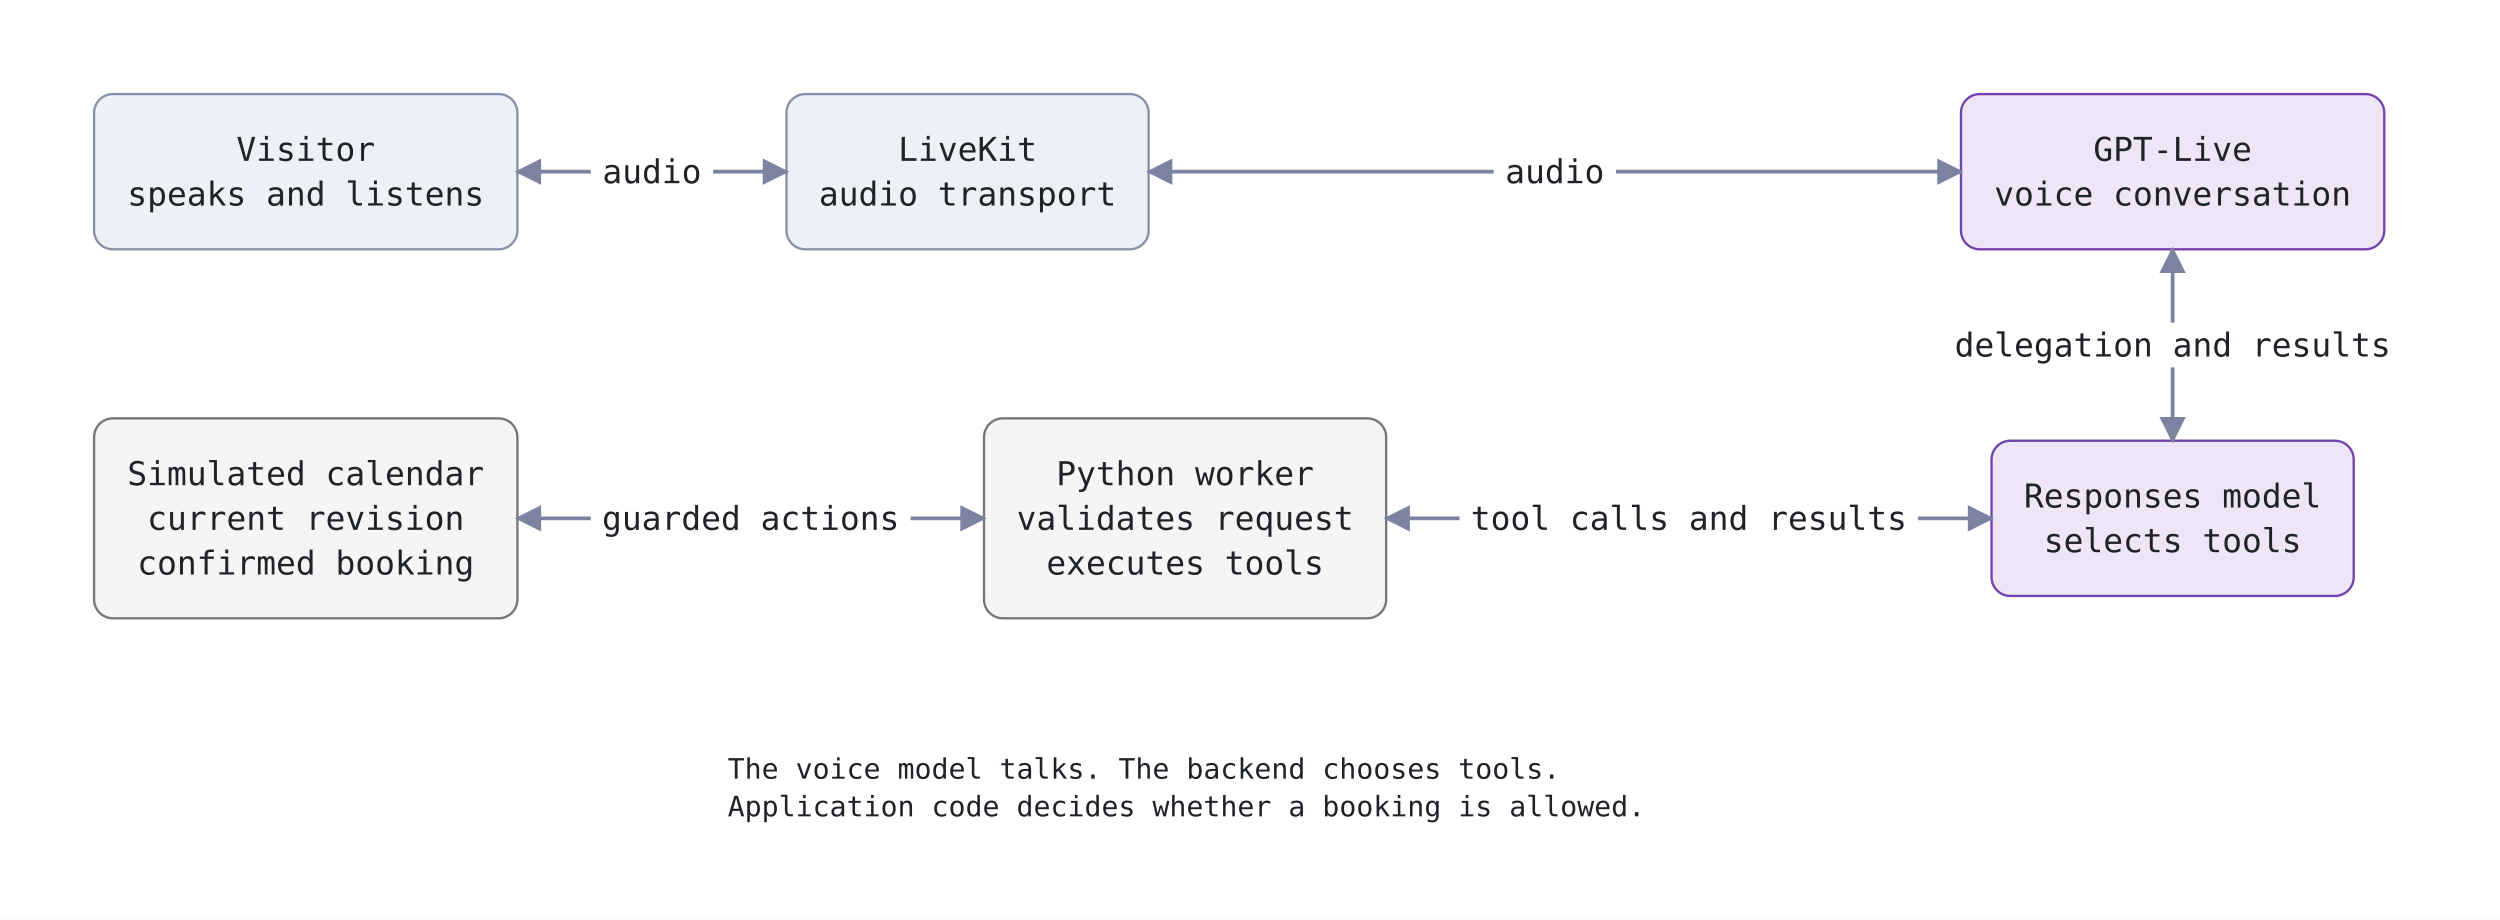
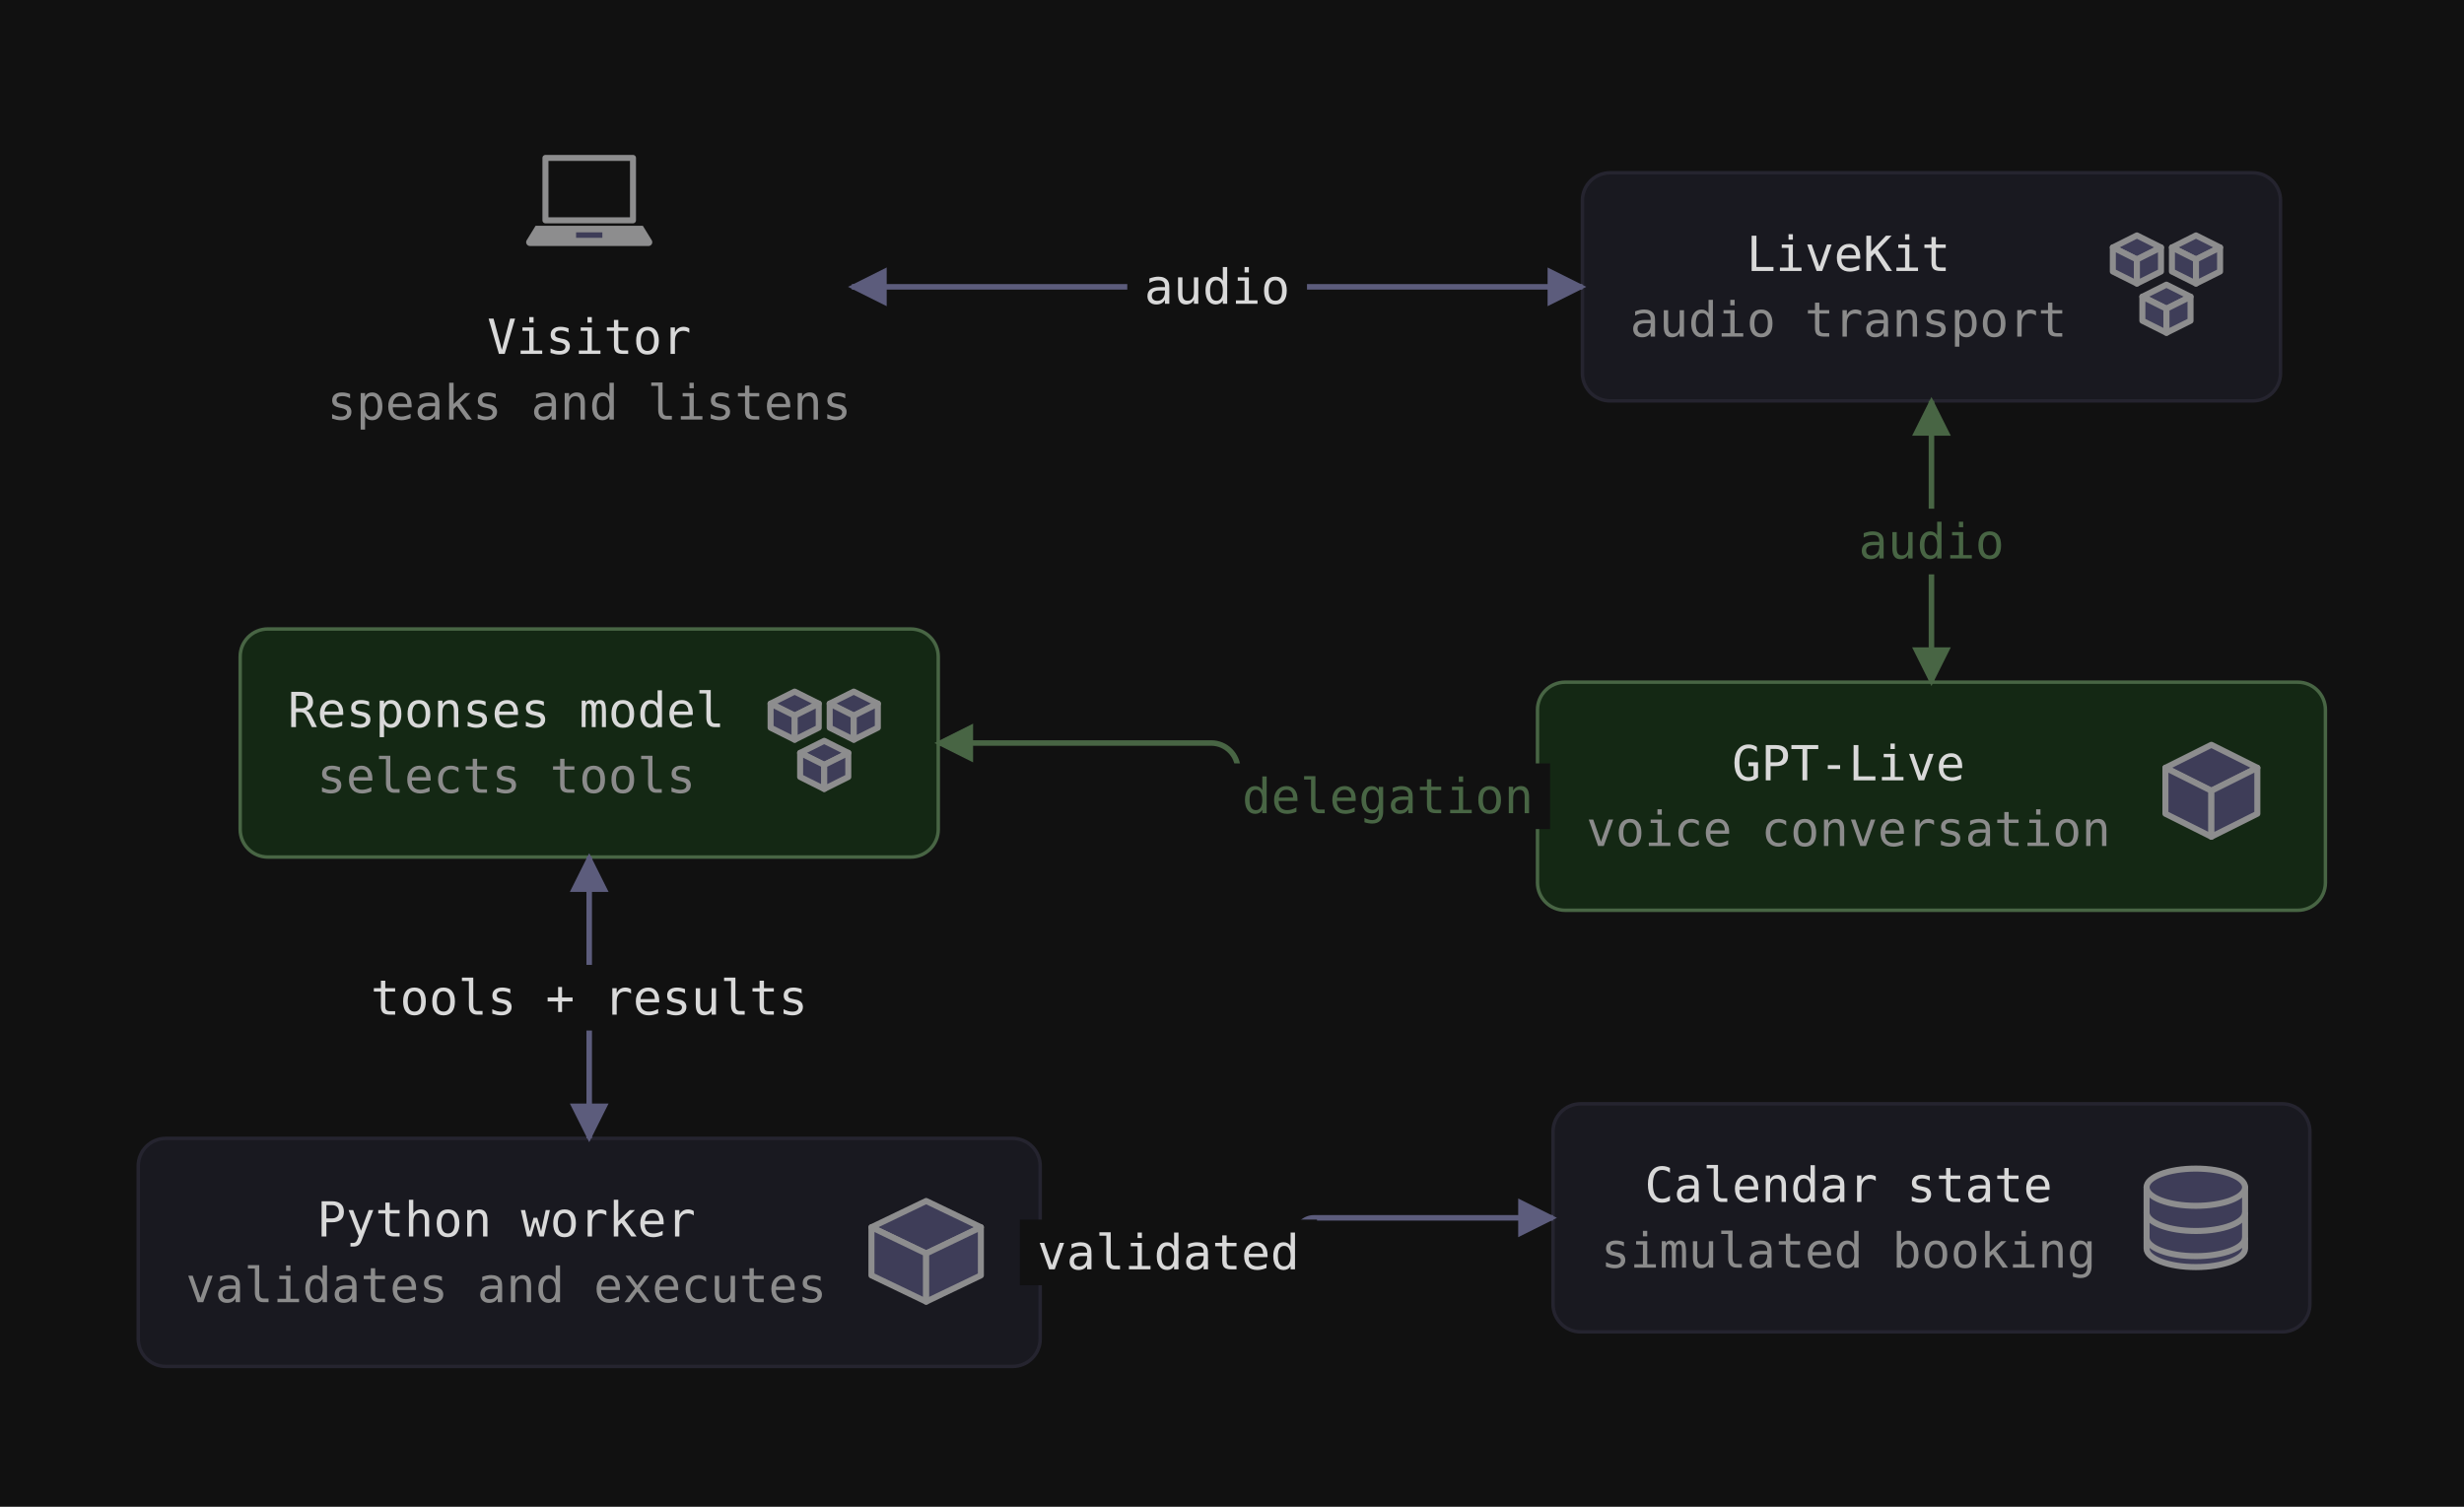
- <svg xmlns="http://www.w3.org/2000/svg" width="1063" height="391" viewBox="0 0 1063 391" font-family="'DejaVu Sans Mono', 'Menlo', 'Consolas', 'Liberation Mono', 'Courier New', monospace" font-size="14px">
+ <svg xmlns="http://www.w3.org/2000/svg" width="713" height="436" viewBox="0 0 713 436" font-family="'DejaVu Sans Mono', 'Menlo', 'Consolas', 'Liberation Mono', 'Courier New', monospace" font-size="14px">
  <defs>
-     <marker id="r255d76cc-arrow-7c83a0" viewBox="0 0 10 10" refX="9" refY="5" markerWidth="7" markerHeight="7" orient="auto-start-reverse">
-       <path d="M 0 0 L 10 5 L 0 10 z" fill="#7c83a0" />
+     <marker id="arrow-5c5c7c" viewBox="0 0 10 10" refX="9" refY="5" markerWidth="7" markerHeight="7" orient="auto-start-reverse">
+       <path d="M 0 0 L 10 5 L 0 10 z" fill="#5c5c7c" />
+     </marker>
+     <marker id="arrow-5c5c7c-back" viewBox="0 0 10 10" refX="9" refY="5" markerWidth="7" markerHeight="7" orient="auto-start-reverse">
+       <path d="M 0 0 L 10 5 L 0 10 z" fill="#5c5c7c" />
+     </marker>
+     <marker id="arrow-486544" viewBox="0 0 10 10" refX="9" refY="5" markerWidth="7" markerHeight="7" orient="auto-start-reverse">
+       <path d="M 0 0 L 10 5 L 0 10 z" fill="#486544" />
+     </marker>
+     <marker id="arrow-486544-back" viewBox="0 0 10 10" refX="9" refY="5" markerWidth="7" markerHeight="7" orient="auto-start-reverse">
+       <path d="M 0 0 L 10 5 L 0 10 z" fill="#486544" />
    </marker>
  </defs>
-   <rect x="0" y="0" width="1063" height="391" fill="#ffffff" />
-   <path d="M48 40 H212 a8 8 0 0 1 8 8 V98 a8 8 0 0 1 -8 8 H48 a8 8 0 0 1 -8 -8 V48 a8 8 0 0 1 8 -8 Z" fill="#eef0f7" stroke="#8a90a8" />
-   <text x="130" y="68.4" fill="#1f2328" text-anchor="middle">Visitor</text>
-   <text x="130" y="87.4" fill="#1f2328" text-anchor="middle">speaks and listens</text>
-   <path d="M342.4 40 H480.4 a8 8 0 0 1 8 8 V98 a8 8 0 0 1 -8 8 H342.4 a8 8 0 0 1 -8 -8 V48 a8 8 0 0 1 8 -8 Z" fill="#eef0f7" stroke="#8a90a8" />
-   <text x="411.4" y="68.4" fill="#1f2328" text-anchor="middle">LiveKit</text>
-   <text x="411.4" y="87.4" fill="#1f2328" text-anchor="middle">audio transport</text>
-   <path d="M841.8 40 H1005.8 a8 8 0 0 1 8 8 V98 a8 8 0 0 1 -8 8 H841.8 a8 8 0 0 1 -8 -8 V48 a8 8 0 0 1 8 -8 Z" fill="#eee6f7" stroke="#7243ad" />
-   <text x="923.8" y="68.4" fill="#1f2328" text-anchor="middle">GPT-Live</text>
-   <text x="923.8" y="87.4" fill="#1f2328" text-anchor="middle">voice conversation</text>
-   <path d="M854.8 187.4 H992.8 a8 8 0 0 1 8 8 V245.4 a8 8 0 0 1 -8 8 H854.8 a8 8 0 0 1 -8 -8 V195.4 a8 8 0 0 1 8 -8 Z" fill="#eee6f7" stroke="#7243ad" />
-   <text x="923.8" y="215.8" fill="#1f2328" text-anchor="middle">Responses model</text>
-   <text x="923.8" y="234.8" fill="#1f2328" text-anchor="middle">selects tools</text>
-   <path d="M426.4 177.9 H581.4 a8 8 0 0 1 8 8 V254.9 a8 8 0 0 1 -8 8 H426.4 a8 8 0 0 1 -8 -8 V185.9 a8 8 0 0 1 8 -8 Z" fill="#f5f5f5" stroke="#777777" />
-   <text x="503.9" y="206.3" fill="#1f2328" text-anchor="middle">Python worker</text>
-   <text x="503.9" y="225.3" fill="#1f2328" text-anchor="middle">validates request</text>
-   <text x="503.9" y="244.3" fill="#1f2328" text-anchor="middle">executes tools</text>
-   <path d="M48 177.9 H212 a8 8 0 0 1 8 8 V254.9 a8 8 0 0 1 -8 8 H48 a8 8 0 0 1 -8 -8 V185.9 a8 8 0 0 1 8 -8 Z" fill="#f5f5f5" stroke="#777777" />
-   <text x="130" y="206.3" fill="#1f2328" text-anchor="middle">Simulated calendar</text>
-   <text x="130" y="225.3" fill="#1f2328" text-anchor="middle">current revision</text>
-   <text x="130" y="244.3" fill="#1f2328" text-anchor="middle">confirmed booking</text>
-   <g font-size="12px">
-     <text x="309.4" y="331.1" fill="#1f2328" text-anchor="start">The voice model talks. The backend chooses tools.</text>
-     <text x="309.4" y="347.1" fill="#1f2328" text-anchor="start">Application code decides whether a booking is allowed.</text>
+   <rect x="0" y="0" width="713" height="436" fill="#111111" />
+   <g transform="translate(151.5 40) scale(1.58333)">
+     <path d="M4 3.6 h16 v11.4 h-16 Z" fill="#111111" stroke="#8d8d8e" stroke-width="1.1" stroke-linejoin="round" />
+     <path d="M2.2 16 h19.6 l1.6 2.6 a0.7 0.7 0 0 1 -0.6 1.1 h-21.6 a0.7 0.7 0 0 1 -0.6 -1.1 Z" fill="#8d8d8e" />
+     <path d="M9.6 17.2 h4.8 v1 h-4.8 Z" fill="#3e3d58" />
  </g>
-   <path d="M 220 73 L 334.4 73" fill="none" stroke="#7c83a0" stroke-width="1.6" marker-end="url(#r255d76cc-arrow-7c83a0)" marker-start="url(#r255d76cc-arrow-7c83a0)" />
-   <rect x="251.2" y="63.5" width="52" height="19" fill="#ffffff" />
-   <text x="277.2" y="77.9" fill="#1f2328" text-anchor="middle">audio</text>
-   <path d="M 488.4 73 L 833.8 73" fill="none" stroke="#7c83a0" stroke-width="1.6" marker-end="url(#r255d76cc-arrow-7c83a0)" marker-start="url(#r255d76cc-arrow-7c83a0)" />
-   <rect x="635.1" y="63.5" width="52" height="19" fill="#ffffff" />
-   <text x="661.1" y="77.9" fill="#1f2328" text-anchor="middle">audio</text>
-   <path d="M 923.8 106 L 923.8 187.4" fill="none" stroke="#7c83a0" stroke-width="1.6" marker-end="url(#r255d76cc-arrow-7c83a0)" marker-start="url(#r255d76cc-arrow-7c83a0)" />
-   <rect x="826.3" y="137.2" width="195" height="19" fill="#ffffff" />
-   <text x="923.8" y="151.6" fill="#1f2328" text-anchor="middle">delegation and results</text>
-   <path d="M 846.8 220.4 L 589.4 220.4" fill="none" stroke="#7c83a0" stroke-width="1.6" marker-end="url(#r255d76cc-arrow-7c83a0)" marker-start="url(#r255d76cc-arrow-7c83a0)" />
-   <rect x="620.6" y="210.9" width="195" height="19" fill="#ffffff" />
-   <text x="718.1" y="225.3" fill="#1f2328" text-anchor="middle">tool calls and results</text>
-   <path d="M 418.4 220.4 L 220 220.4" fill="none" stroke="#7c83a0" stroke-width="1.6" marker-end="url(#r255d76cc-arrow-7c83a0)" marker-start="url(#r255d76cc-arrow-7c83a0)" />
-   <rect x="251.2" y="210.9" width="136" height="19" fill="#ffffff" />
-   <text x="319.2" y="225.3" fill="#1f2328" text-anchor="middle">guarded actions</text>
+   <text x="170.5" y="102.4" fill="#d9d9d9" text-anchor="middle">Visitor</text>
+   <text x="170.5" y="121.4" fill="#8b8b8b" text-anchor="middle">speaks and listens</text>
+   <path d="M465.9 50 H651.9 a8 8 0 0 1 8 8 V108 a8 8 0 0 1 -8 8 H465.9 a8 8 0 0 1 -8 -8 V58 a8 8 0 0 1 8 -8 Z" fill="#191920" stroke="#25242f" />
+   <text x="534.9" y="78.4" fill="#d9d9d9" text-anchor="middle">LiveKit</text>
+   <text x="534.9" y="97.4" fill="#8b8b8b" text-anchor="middle">audio transport</text>
+   <g transform="translate(607.9 64) scale(1.58333)">
+     <path d="M6.6 2.6 L11 4.8 L6.6 7 L2.2 4.8 Z" fill="#3e3d58" stroke="#8d8d8e" stroke-width="1.1" stroke-linejoin="round" />
+     <path d="M2.2 4.8 L6.6 7 L6.6 11.4 L2.2 9.2 Z" fill="#3e3d58" stroke="#8d8d8e" stroke-width="1.1" stroke-linejoin="round" />
+     <path d="M11 4.8 L6.6 7 L6.6 11.4 L11 9.2 Z" fill="#3e3d58" stroke="#8d8d8e" stroke-width="1.1" stroke-linejoin="round" />
+     <path d="M17.4 2.6 L21.8 4.8 L17.4 7 L13 4.8 Z" fill="#3e3d58" stroke="#8d8d8e" stroke-width="1.1" stroke-linejoin="round" />
+     <path d="M13 4.8 L17.4 7 L17.4 11.4 L13 9.2 Z" fill="#3e3d58" stroke="#8d8d8e" stroke-width="1.1" stroke-linejoin="round" />
+     <path d="M21.8 4.8 L17.4 7 L17.4 11.4 L21.8 9.2 Z" fill="#3e3d58" stroke="#8d8d8e" stroke-width="1.1" stroke-linejoin="round" />
+     <path d="M12 11.6 L16.4 13.8 L12 16 L7.6 13.8 Z" fill="#3e3d58" stroke="#8d8d8e" stroke-width="1.1" stroke-linejoin="round" />
+     <path d="M7.6 13.8 L12 16 L12 20.4 L7.6 18.2 Z" fill="#3e3d58" stroke="#8d8d8e" stroke-width="1.1" stroke-linejoin="round" />
+     <path d="M16.4 13.8 L12 16 L12 20.4 L16.4 18.2 Z" fill="#3e3d58" stroke="#8d8d8e" stroke-width="1.1" stroke-linejoin="round" />
+   </g>
+   <path d="M452.9 197.4 H664.9 a8 8 0 0 1 8 8 V255.4 a8 8 0 0 1 -8 8 H452.9 a8 8 0 0 1 -8 -8 V205.4 a8 8 0 0 1 8 -8 Z" fill="#142814" stroke="#486544" />
+   <text x="534.9" y="225.8" fill="#d9d9d9" text-anchor="middle">GPT-Live</text>
+   <text x="534.9" y="244.8" fill="#8b8b8b" text-anchor="middle">voice conversation</text>
+   <g transform="translate(620.9 211.4) scale(1.58333)">
+     <path d="M12 2.6 L20.4 6.8 L12 11 L3.6 6.8 Z" fill="#3e3d58" stroke="#8d8d8e" stroke-width="1.1" stroke-linejoin="round" />
+     <path d="M3.6 6.8 L12 11 L12 19.4 L3.6 15.2 Z" fill="#3e3d58" stroke="#8d8d8e" stroke-width="1.1" stroke-linejoin="round" />
+     <path d="M20.4 6.8 L12 11 L12 19.4 L20.4 15.2 Z" fill="#3e3d58" stroke="#8d8d8e" stroke-width="1.1" stroke-linejoin="round" />
+   </g>
+   <path d="M77.5 182 H263.5 a8 8 0 0 1 8 8 V240 a8 8 0 0 1 -8 8 H77.5 a8 8 0 0 1 -8 -8 V190 a8 8 0 0 1 8 -8 Z" fill="#142814" stroke="#486544" />
+   <text x="146.5" y="210.4" fill="#d9d9d9" text-anchor="middle">Responses model</text>
+   <text x="146.5" y="229.4" fill="#8b8b8b" text-anchor="middle">selects tools</text>
+   <g transform="translate(219.5 196) scale(1.58333)">
+     <path d="M6.6 2.6 L11 4.8 L6.6 7 L2.2 4.8 Z" fill="#3e3d58" stroke="#8d8d8e" stroke-width="1.1" stroke-linejoin="round" />
+     <path d="M2.2 4.8 L6.6 7 L6.6 11.4 L2.2 9.2 Z" fill="#3e3d58" stroke="#8d8d8e" stroke-width="1.1" stroke-linejoin="round" />
+     <path d="M11 4.8 L6.6 7 L6.6 11.4 L11 9.2 Z" fill="#3e3d58" stroke="#8d8d8e" stroke-width="1.1" stroke-linejoin="round" />
+     <path d="M17.4 2.6 L21.8 4.8 L17.4 7 L13 4.8 Z" fill="#3e3d58" stroke="#8d8d8e" stroke-width="1.1" stroke-linejoin="round" />
+     <path d="M13 4.8 L17.4 7 L17.4 11.4 L13 9.2 Z" fill="#3e3d58" stroke="#8d8d8e" stroke-width="1.1" stroke-linejoin="round" />
+     <path d="M21.8 4.8 L17.4 7 L17.4 11.4 L21.8 9.2 Z" fill="#3e3d58" stroke="#8d8d8e" stroke-width="1.1" stroke-linejoin="round" />
+     <path d="M12 11.6 L16.4 13.8 L12 16 L7.6 13.8 Z" fill="#3e3d58" stroke="#8d8d8e" stroke-width="1.1" stroke-linejoin="round" />
+     <path d="M7.6 13.8 L12 16 L12 20.4 L7.6 18.2 Z" fill="#3e3d58" stroke="#8d8d8e" stroke-width="1.1" stroke-linejoin="round" />
+     <path d="M16.4 13.8 L12 16 L12 20.4 L16.4 18.2 Z" fill="#3e3d58" stroke="#8d8d8e" stroke-width="1.1" stroke-linejoin="round" />
+   </g>
+   <path d="M48 329.4 H293 a8 8 0 0 1 8 8 V387.4 a8 8 0 0 1 -8 8 H48 a8 8 0 0 1 -8 -8 V337.4 a8 8 0 0 1 8 -8 Z" fill="#191920" stroke="#25242f" />
+   <text x="146.5" y="357.8" fill="#d9d9d9" text-anchor="middle">Python worker</text>
+   <text x="146.5" y="376.8" fill="#8b8b8b" text-anchor="middle">validates and executes</text>
+   <g transform="translate(249 343.4) scale(1.58333)">
+     <path d="M12 2.6 L22 7.4 L12 12.2 L2 7.4 Z" fill="#3e3d58" stroke="#8d8d8e" stroke-width="1.1" stroke-linejoin="round" />
+     <path d="M2 7.4 L12 12.2 L12 21 L2 16.2 Z" fill="#3e3d58" stroke="#8d8d8e" stroke-width="1.1" stroke-linejoin="round" />
+     <path d="M22 7.4 L12 12.2 L12 21 L22 16.2 Z" fill="#3e3d58" stroke="#8d8d8e" stroke-width="1.1" stroke-linejoin="round" />
+   </g>
+   <path d="M457.4 319.4 H660.4 a8 8 0 0 1 8 8 V377.4 a8 8 0 0 1 -8 8 H457.4 a8 8 0 0 1 -8 -8 V327.4 a8 8 0 0 1 8 -8 Z" fill="#191920" stroke="#25242f" />
+   <text x="534.9" y="347.8" fill="#d9d9d9" text-anchor="middle">Calendar state</text>
+   <text x="534.9" y="366.8" fill="#8b8b8b" text-anchor="middle">simulated booking</text>
+   <g transform="translate(616.4 333.4) scale(1.58333)">
+     <path d="M3 6.4 v11.2 a9 3.4 0 0 0 18 0 v-11.2 Z" fill="#3e3d58" stroke="#8d8d8e" stroke-width="1.1" stroke-linejoin="round" />
+     <path d="M3 6.4 a9 3.4 0 0 1 18 0 a9 3.4 0 0 1 -18 0 Z" fill="#3e3d58" stroke="#8d8d8e" stroke-width="1.1" stroke-linejoin="round" />
+     <path d="M3 11 a9 3.4 0 0 0 18 0" fill="none" stroke="#8d8d8e" stroke-width="1.1" stroke-linejoin="round" />
+     <path d="M3 15.6 a9 3.4 0 0 0 18 0" fill="none" stroke="#8d8d8e" stroke-width="1.1" stroke-linejoin="round" />
+   </g>
+   <path d="M 246.5 83 L 457.9 83" fill="none" stroke="#5c5c7c" stroke-width="1.6" marker-end="url(#arrow-5c5c7c)" marker-start="url(#arrow-5c5c7c-back)" />
+   <rect x="326.2" y="73.5" width="52" height="19" fill="#111111" />
+   <text x="352.2" y="87.9" fill="#d9d9d9" text-anchor="middle">audio</text>
+   <path d="M 558.9 116 L 558.9 197.4" fill="none" stroke="#486544" stroke-width="1.6" marker-end="url(#arrow-486544)" marker-start="url(#arrow-486544-back)" />
+   <rect x="532.9" y="147.2" width="52" height="19" fill="#111111" />
+   <text x="558.9" y="161.6" fill="#486544" text-anchor="middle">audio</text>
+   <path d="M 444.9 230.4 L 365.9 230.4 C 361.65 230.4, 358.2 226.95, 358.2 222.7 L 358.2 222.7 C 358.2 218.45, 354.75 215, 350.5 215 L 271.5 215" fill="none" stroke="#486544" stroke-width="1.6" marker-end="url(#arrow-486544)" marker-start="url(#arrow-486544-back)" />
+   <rect x="354.55" y="220.9" width="94" height="19" fill="#111111" />
+   <text x="401.55" y="235.3" fill="#486544" text-anchor="middle">delegation</text>
+   <path d="M 170.5 248 L 170.5 329.4" fill="none" stroke="#5c5c7c" stroke-width="1.6" marker-end="url(#arrow-5c5c7c)" marker-start="url(#arrow-5c5c7c-back)" />
+   <rect x="102.5" y="279.2" width="136" height="19" fill="#111111" />
+   <text x="170.5" y="293.6" fill="#d9d9d9" text-anchor="middle">tools + results</text>
+   <path d="M 301 362.4 L 370.2 362.4 C 372.96 362.4, 375.2 360.16, 375.2 357.4 L 375.2 357.4 C 375.2 354.64, 377.44 352.4, 380.2 352.4 L 449.4 352.4" fill="none" stroke="#5c5c7c" stroke-width="1.6" marker-end="url(#arrow-5c5c7c)" marker-start="url(#arrow-5c5c7c-back)" />
+   <rect x="295.1" y="352.9" width="86" height="19" fill="#111111" />
+   <text x="338.1" y="367.3" fill="#d9d9d9" text-anchor="middle">validated</text>
</svg>
